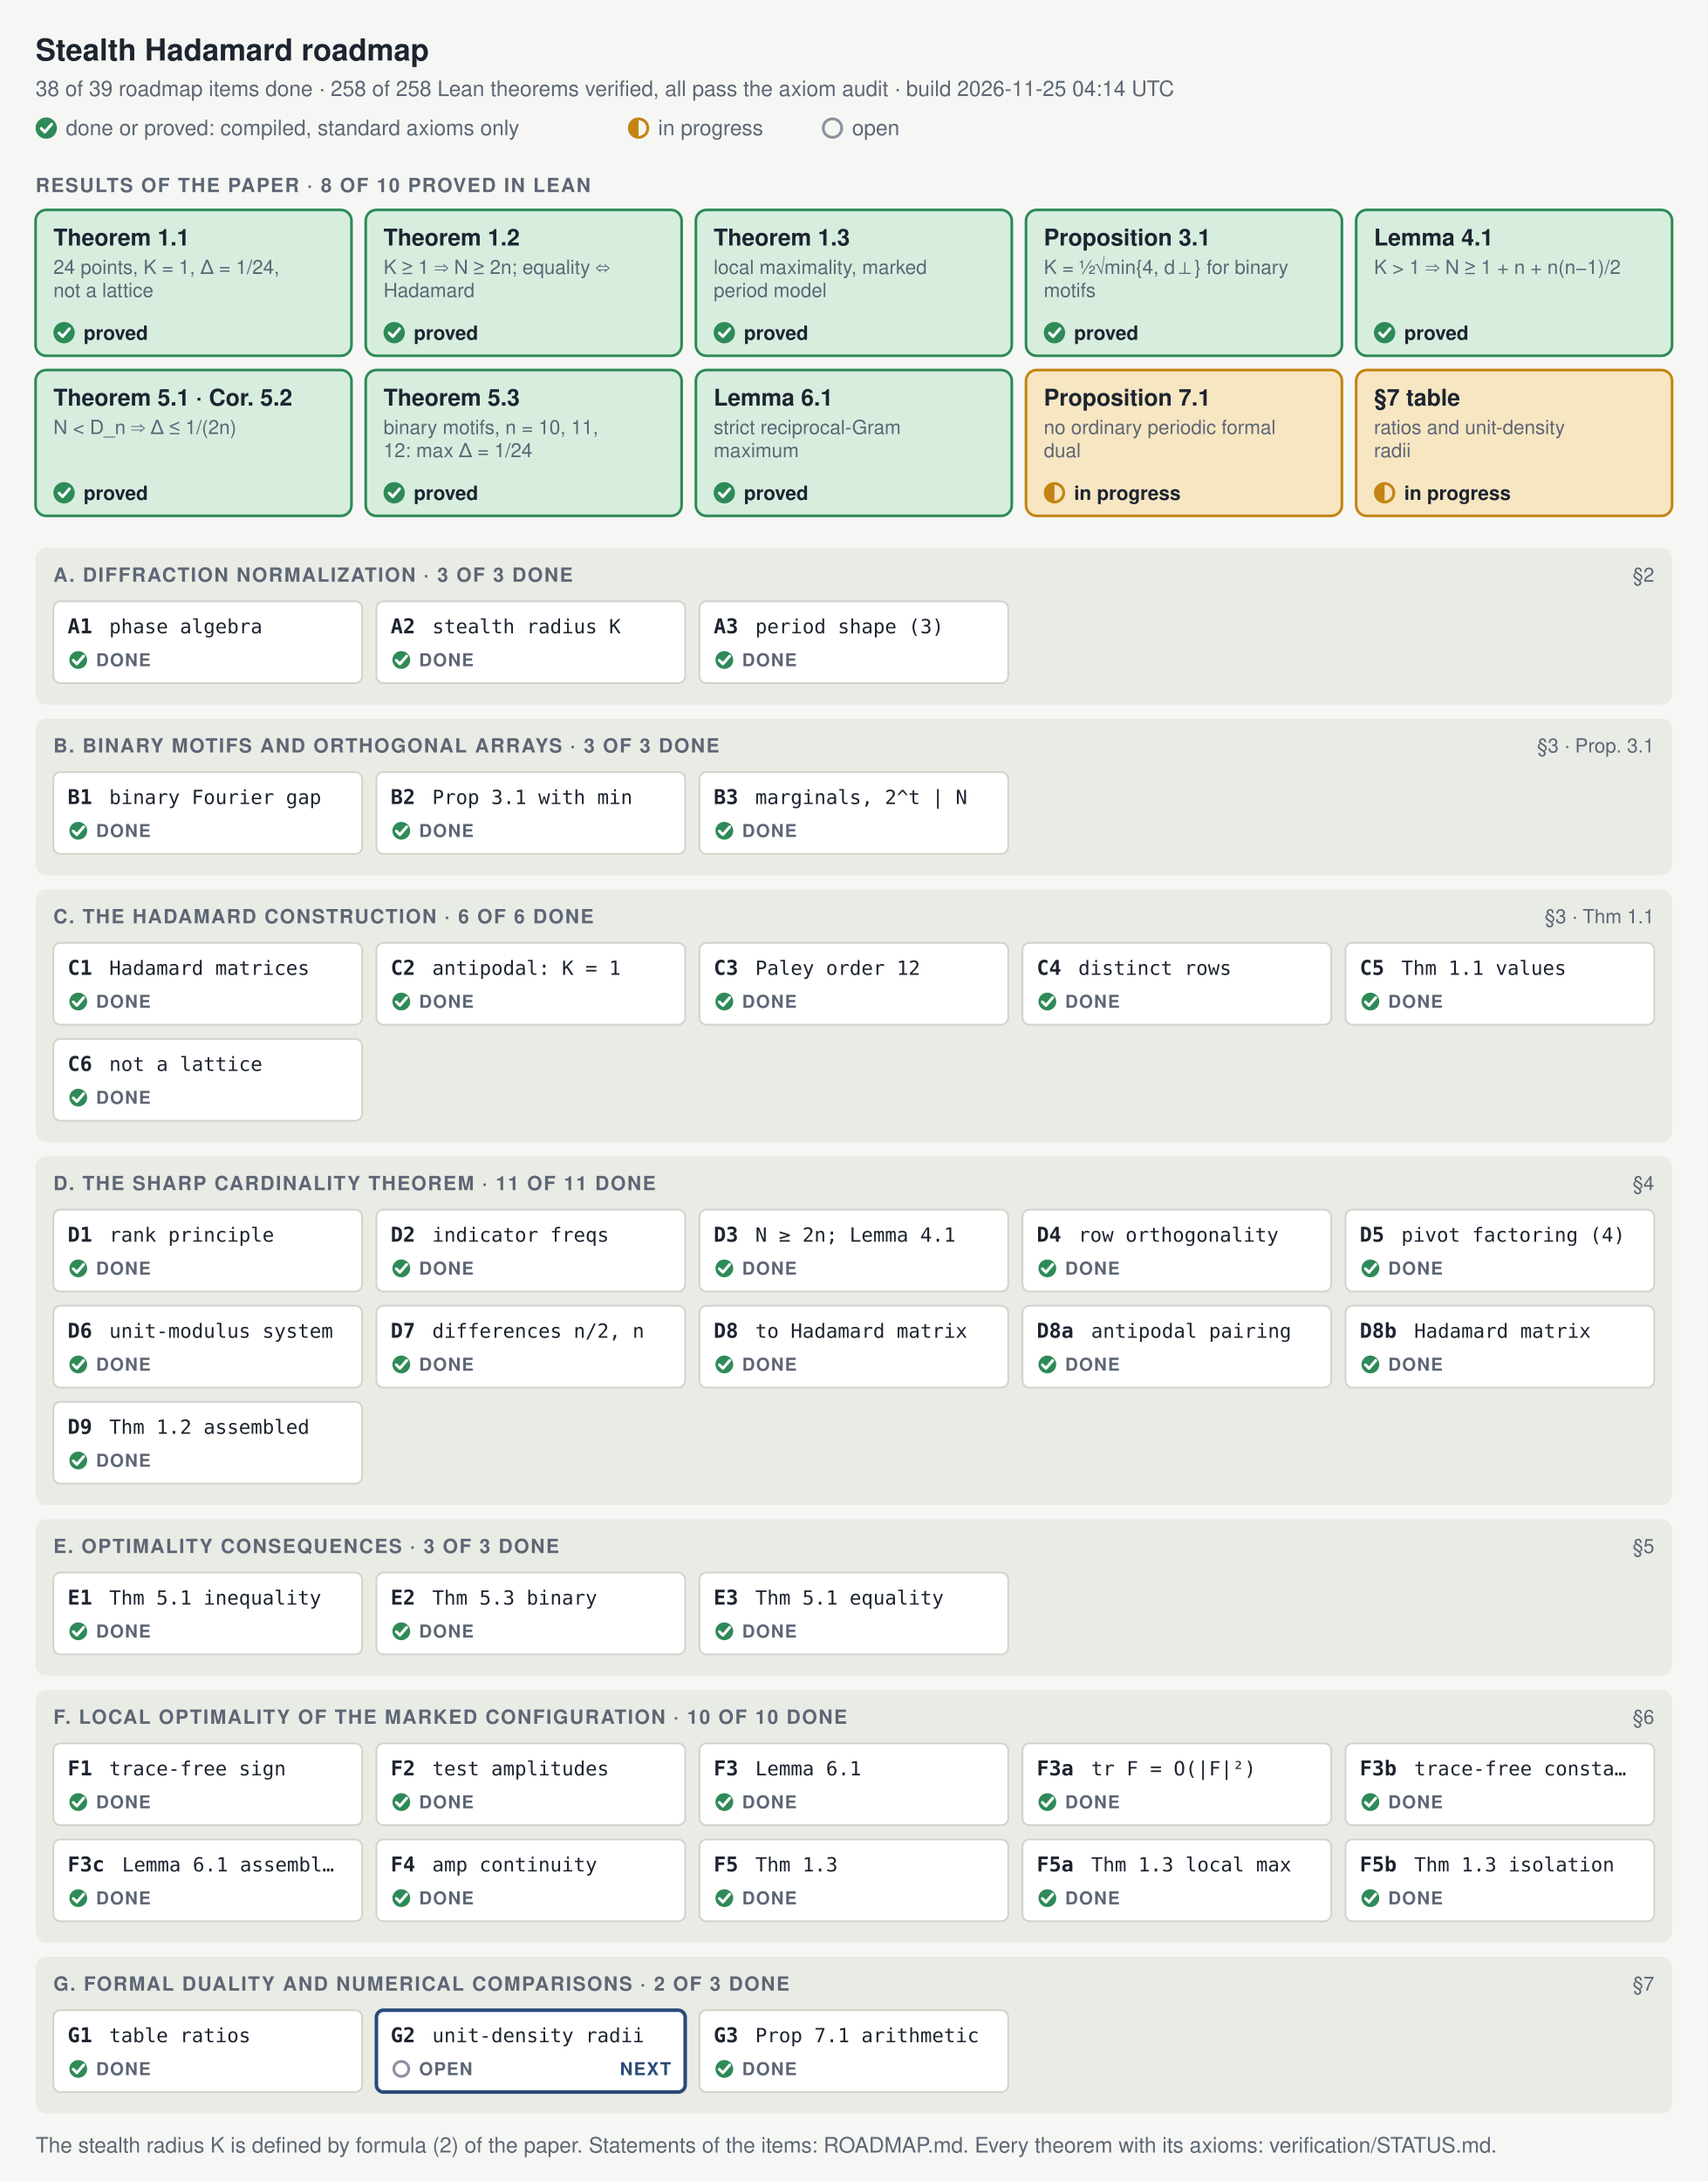
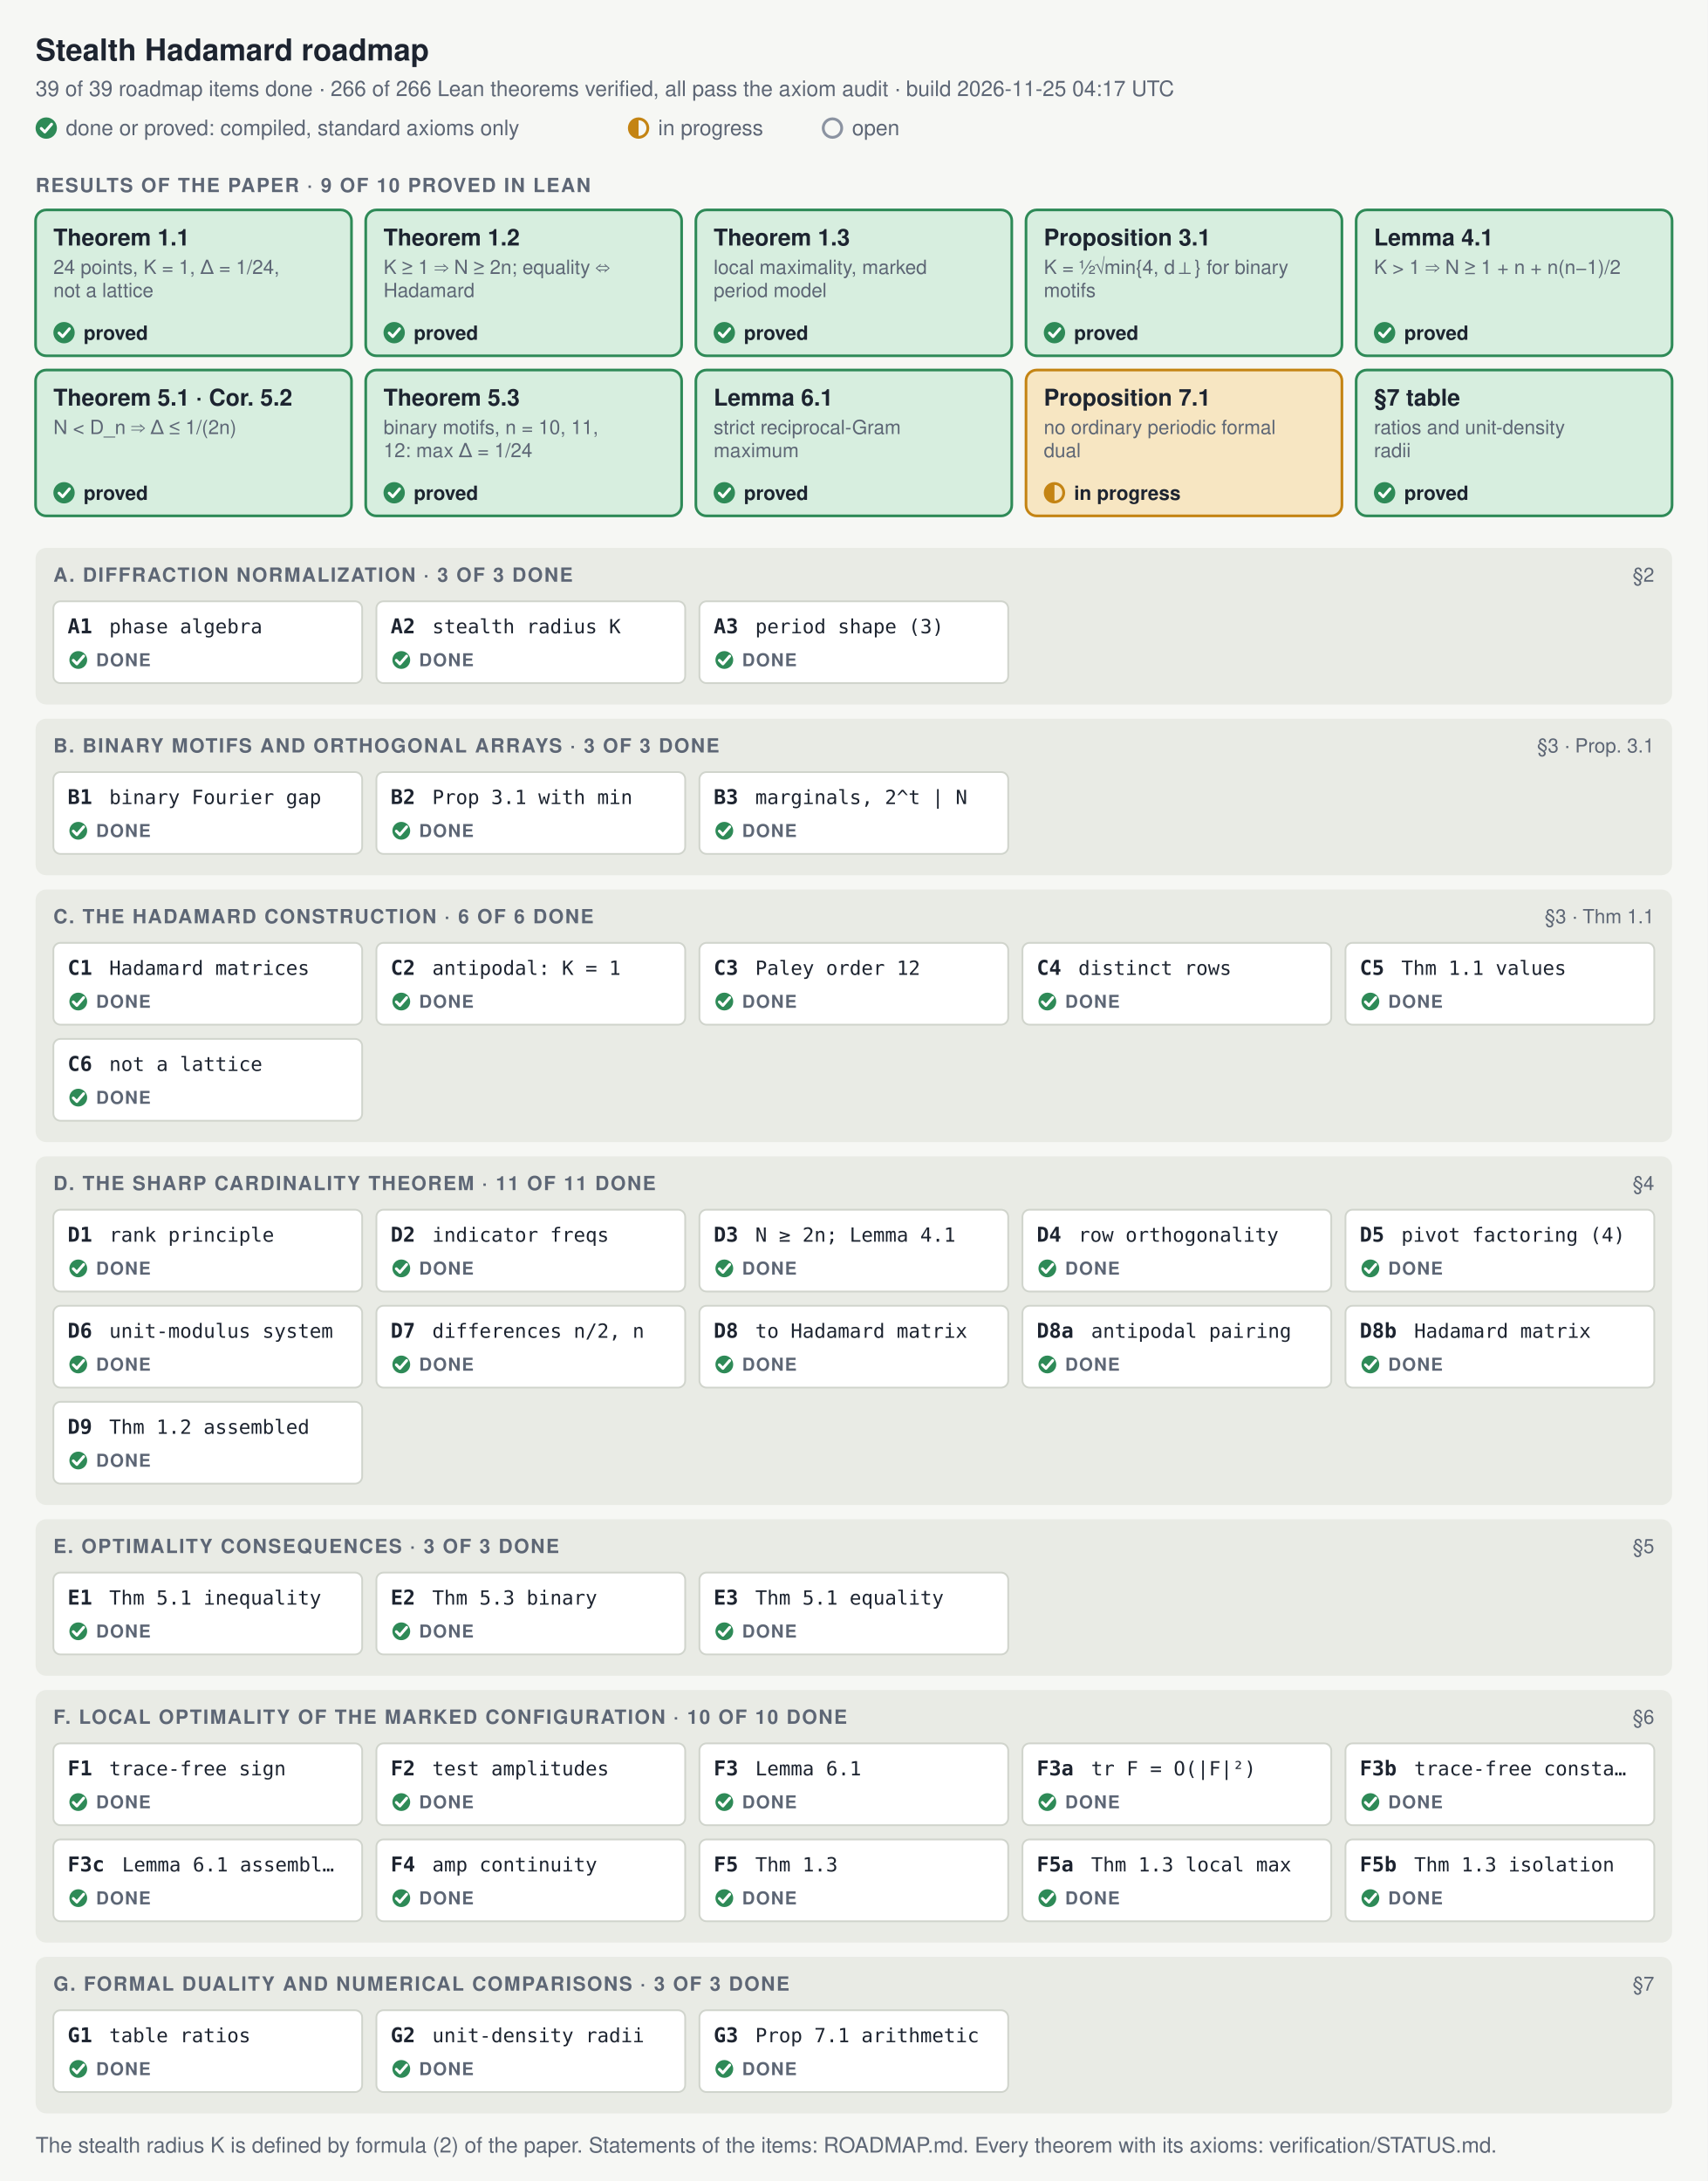
<svg xmlns="http://www.w3.org/2000/svg" viewBox="0 0 960 1226" width="960" height="1226" role="img" aria-labelledby="rm-t rm-d" font-family="-apple-system, Segoe UI, Helvetica, Arial, sans-serif">
  <style>.bg{fill:#f6f7f4}.band{fill:#e9ebe5}.box{fill:#fff;stroke:#d0d4cc}.tt{font-size:17px;font-weight:600;fill:#1d2430}.sm{font-size:12px;fill:#5d6675}.lbl{font-size:11px;font-weight:600;letter-spacing:.07em;fill:#5d6675}.ref{font-size:11px;fill:#5d6675}.rn{font-size:13px;font-weight:600;fill:#1d2430}.rs{font-size:11px;fill:#5d6675}.st{font-size:11px;font-weight:600;fill:#1d2430}.id{font-family:ui-monospace, Menlo, Consolas, monospace;font-size:11.5px;font-weight:600;fill:#1d2430}.nm{font-family:ui-monospace, Menlo, Consolas, monospace;font-size:11px;fill:#1d2430}.ct{font-size:10px;font-weight:600;letter-spacing:.06em;fill:#5d6675}.ct.nx{fill:#2b4a7a}.next{stroke:#2b4a7a;stroke-width:2}.dash{stroke-dasharray:4 3}.g{fill:#2e8a57}.a{fill:#c48413}.s{fill:#8b93a1}.gs{stroke:#2e8a57}.as{stroke:#c48413}.ss{stroke:#8b93a1}.rg{fill:#d7eedf;stroke:#2e8a57;stroke-width:1.5}.ra{fill:#f7e6c2;stroke:#c48413;stroke-width:1.5}.ro{fill:#e3e6ea;stroke:#8b93a1;stroke-width:1.5;stroke-dasharray:4 3}.ic{fill:none;stroke-width:1.6}.ck{fill:none;stroke:#fff;stroke-width:1.6;stroke-linecap:round;stroke-linejoin:round}@media (prefers-color-scheme: dark){.bg{fill:#14181f}.band{fill:#1a1f27}.box{fill:#1b2029;stroke:#2e3542}.tt,.rn,.st,.id,.nm{fill:#e4e7ec}.sm,.lbl,.ref,.rs,.ct{fill:#9aa3b2}.ct.nx{fill:#8fb0e6}.next{stroke:#8fb0e6}.g{fill:#5cc08a}.a{fill:#e6a93c}.s{fill:#8e97a6}.gs{stroke:#5cc08a}.as{stroke:#e6a93c}.ss{stroke:#8e97a6}.rg{fill:#1e3a2b;stroke:#5cc08a}.ra{fill:#3d3018;stroke:#e6a93c}.ro{fill:#262c36;stroke:#8e97a6}.ck{stroke:#14181f}}</style>
  <rect class="bg" x="0" y="0" width="960" height="1226" />
  <text x="20" y="34" class="tt">Stealth Hadamard roadmap</text>
-   <text x="20" y="54" class="sm">38 of 39 roadmap items done · 258 of 258 Lean theorems verified, all pass the axiom audit · build 2026-11-25 04:14 UTC</text>
+   <text x="20" y="54" class="sm">39 of 39 roadmap items done · 266 of 266 Lean theorems verified, all pass the axiom audit · build 2026-11-25 04:17 UTC</text>
  <circle class="g" cx="26" cy="72" r="6" />
  <path class="ck" d="M23.2 72.2 l2 2 l3.8 -4.4" />
  <text x="37" y="76" class="sm">done or proved: compiled, standard axioms only</text>
  <circle class="ic as" cx="359" cy="72" r="5.2" />
  <path class="a" d="M359 66.8 a5.2 5.2 0 0 0 0 10.4 z" />
  <text x="370" y="76" class="sm">in progress</text>
  <circle class="ic ss" cx="468" cy="72" r="5.2" />
  <text x="479" y="76" class="sm">open</text>
-   <text x="20" y="108" class="lbl">RESULTS OF THE PAPER · 8 OF 10 PROVED IN LEAN</text>
+   <text x="20" y="108" class="lbl">RESULTS OF THE PAPER · 9 OF 10 PROVED IN LEAN</text>
  <rect class="rg" x="20.0" y="118" width="177.6" height="82" rx="6" />
  <text x="30.0" y="138" class="rn">Theorem 1.1</text>
  <text x="30.0" y="154" class="rs">24 points, K = 1, Δ = 1/24,</text>
  <text x="30.0" y="167" class="rs">not a lattice</text>
  <circle class="g" cx="36.0" cy="187" r="6" />
  <path class="ck" d="M33.2 187.2 l2 2 l3.8 -4.4" />
  <text x="47.0" y="191" class="st">proved</text>
  <rect class="rg" x="205.6" y="118" width="177.6" height="82" rx="6" />
  <text x="215.6" y="138" class="rn">Theorem 1.2</text>
  <text x="215.6" y="154" class="rs">K ≥ 1 ⇒ N ≥ 2n; equality ⇔</text>
  <text x="215.6" y="167" class="rs">Hadamard</text>
  <circle class="g" cx="221.6" cy="187" r="6" />
  <path class="ck" d="M218.8 187.2 l2 2 l3.8 -4.4" />
  <text x="232.6" y="191" class="st">proved</text>
  <rect class="rg" x="391.2" y="118" width="177.6" height="82" rx="6" />
  <text x="401.2" y="138" class="rn">Theorem 1.3</text>
  <text x="401.2" y="154" class="rs">local maximality, marked</text>
  <text x="401.2" y="167" class="rs">period model</text>
  <circle class="g" cx="407.2" cy="187" r="6" />
  <path class="ck" d="M404.4 187.2 l2 2 l3.8 -4.4" />
  <text x="418.2" y="191" class="st">proved</text>
  <rect class="rg" x="576.8" y="118" width="177.6" height="82" rx="6" />
  <text x="586.8" y="138" class="rn">Proposition 3.1</text>
  <text x="586.8" y="154" class="rs">K = ½√min{4, d⊥} for binary</text>
  <text x="586.8" y="167" class="rs">motifs</text>
  <circle class="g" cx="592.8" cy="187" r="6" />
  <path class="ck" d="M590.0 187.2 l2 2 l3.8 -4.4" />
  <text x="603.8" y="191" class="st">proved</text>
  <rect class="rg" x="762.4" y="118" width="177.6" height="82" rx="6" />
  <text x="772.4" y="138" class="rn">Lemma 4.1</text>
  <text x="772.4" y="154" class="rs">K &gt; 1 ⇒ N ≥ 1 + n + n(n−1)/2</text>
  <circle class="g" cx="778.4" cy="187" r="6" />
  <path class="ck" d="M775.6 187.2 l2 2 l3.8 -4.4" />
  <text x="789.4" y="191" class="st">proved</text>
  <rect class="rg" x="20.0" y="208" width="177.6" height="82" rx="6" />
  <text x="30.0" y="228" class="rn">Theorem 5.1 · Cor. 5.2</text>
  <text x="30.0" y="244" class="rs">N &lt; D_n ⇒ Δ ≤ 1/(2n)</text>
  <circle class="g" cx="36.0" cy="277" r="6" />
  <path class="ck" d="M33.2 277.2 l2 2 l3.8 -4.4" />
  <text x="47.0" y="281" class="st">proved</text>
  <rect class="rg" x="205.6" y="208" width="177.6" height="82" rx="6" />
  <text x="215.6" y="228" class="rn">Theorem 5.3</text>
  <text x="215.6" y="244" class="rs">binary motifs, n = 10, 11,</text>
  <text x="215.6" y="257" class="rs">12: max Δ = 1/24</text>
  <circle class="g" cx="221.6" cy="277" r="6" />
  <path class="ck" d="M218.8 277.2 l2 2 l3.8 -4.4" />
  <text x="232.6" y="281" class="st">proved</text>
  <rect class="rg" x="391.2" y="208" width="177.6" height="82" rx="6" />
  <text x="401.2" y="228" class="rn">Lemma 6.1</text>
  <text x="401.2" y="244" class="rs">strict reciprocal-Gram</text>
  <text x="401.2" y="257" class="rs">maximum</text>
  <circle class="g" cx="407.2" cy="277" r="6" />
  <path class="ck" d="M404.4 277.2 l2 2 l3.8 -4.4" />
  <text x="418.2" y="281" class="st">proved</text>
  <rect class="ra" x="576.8" y="208" width="177.6" height="82" rx="6" />
  <text x="586.8" y="228" class="rn">Proposition 7.1</text>
  <text x="586.8" y="244" class="rs">no ordinary periodic formal</text>
  <text x="586.8" y="257" class="rs">dual</text>
  <circle class="ic as" cx="592.8" cy="277" r="5.2" />
  <path class="a" d="M592.8 271.8 a5.2 5.2 0 0 0 0 10.4 z" />
  <text x="603.8" y="281" class="st">in progress</text>
-   <rect class="ra" x="762.4" y="208" width="177.6" height="82" rx="6" />
+   <rect class="rg" x="762.4" y="208" width="177.6" height="82" rx="6" />
  <text x="772.4" y="228" class="rn">§7 table</text>
  <text x="772.4" y="244" class="rs">ratios and unit-density</text>
  <text x="772.4" y="257" class="rs">radii</text>
-   <circle class="ic as" cx="778.4" cy="277" r="5.2" />
-   <path class="a" d="M778.4 271.8 a5.2 5.2 0 0 0 0 10.4 z" />
-   <text x="789.4" y="281" class="st">in progress</text>
+   <circle class="g" cx="778.4" cy="277" r="6" />
+   <path class="ck" d="M775.6 277.2 l2 2 l3.8 -4.4" />
+   <text x="789.4" y="281" class="st">proved</text>
  <rect class="band" x="20" y="308" width="920" height="88" rx="6" />
  <text x="30" y="327" class="lbl">A. DIFFRACTION NORMALIZATION · 3 OF 3 DONE</text>
  <text x="930" y="327" class="ref" text-anchor="end">§2</text>
  <rect class="box" x="30.0" y="338" width="173.6" height="46" rx="4" />
  <text x="38.0" y="356" class="id">A1</text>
  <text x="61.4" y="356" class="nm">phase algebra</text>
  <circle class="g" cx="44.0" cy="371" r="5" />
  <path class="ck" d="M41.2 371.2 l2 2 l3.8 -4.4" />
  <text x="54.0" y="374.5" class="ct">DONE</text>
  <rect class="box" x="211.6" y="338" width="173.6" height="46" rx="4" />
  <text x="219.6" y="356" class="id">A2</text>
  <text x="243.0" y="356" class="nm">stealth radius K</text>
  <circle class="g" cx="225.6" cy="371" r="5" />
  <path class="ck" d="M222.8 371.2 l2 2 l3.8 -4.4" />
  <text x="235.6" y="374.5" class="ct">DONE</text>
  <rect class="box" x="393.2" y="338" width="173.6" height="46" rx="4" />
  <text x="401.2" y="356" class="id">A3</text>
  <text x="424.6" y="356" class="nm">period shape (3)</text>
  <circle class="g" cx="407.2" cy="371" r="5" />
  <path class="ck" d="M404.4 371.2 l2 2 l3.8 -4.4" />
  <text x="417.2" y="374.5" class="ct">DONE</text>
  <rect class="band" x="20" y="404" width="920" height="88" rx="6" />
  <text x="30" y="423" class="lbl">B. BINARY MOTIFS AND ORTHOGONAL ARRAYS · 3 OF 3 DONE</text>
  <text x="930" y="423" class="ref" text-anchor="end">§3 · Prop. 3.1</text>
  <rect class="box" x="30.0" y="434" width="173.6" height="46" rx="4" />
  <text x="38.0" y="452" class="id">B1</text>
  <text x="61.4" y="452" class="nm">binary Fourier gap</text>
  <circle class="g" cx="44.0" cy="467" r="5" />
  <path class="ck" d="M41.2 467.2 l2 2 l3.8 -4.4" />
  <text x="54.0" y="470.5" class="ct">DONE</text>
  <rect class="box" x="211.6" y="434" width="173.6" height="46" rx="4" />
  <text x="219.6" y="452" class="id">B2</text>
  <text x="243.0" y="452" class="nm">Prop 3.1 with min</text>
  <circle class="g" cx="225.6" cy="467" r="5" />
  <path class="ck" d="M222.8 467.2 l2 2 l3.8 -4.4" />
  <text x="235.6" y="470.5" class="ct">DONE</text>
  <rect class="box" x="393.2" y="434" width="173.6" height="46" rx="4" />
  <text x="401.2" y="452" class="id">B3</text>
  <text x="424.6" y="452" class="nm">marginals, 2^t | N</text>
  <circle class="g" cx="407.2" cy="467" r="5" />
  <path class="ck" d="M404.4 467.2 l2 2 l3.8 -4.4" />
  <text x="417.2" y="470.5" class="ct">DONE</text>
  <rect class="band" x="20" y="500" width="920" height="142" rx="6" />
  <text x="30" y="519" class="lbl">C. THE HADAMARD CONSTRUCTION · 6 OF 6 DONE</text>
  <text x="930" y="519" class="ref" text-anchor="end">§3 · Thm 1.1</text>
  <rect class="box" x="30.0" y="530" width="173.6" height="46" rx="4" />
  <text x="38.0" y="548" class="id">C1</text>
  <text x="61.4" y="548" class="nm">Hadamard matrices</text>
  <circle class="g" cx="44.0" cy="563" r="5" />
  <path class="ck" d="M41.2 563.2 l2 2 l3.8 -4.4" />
  <text x="54.0" y="566.5" class="ct">DONE</text>
  <rect class="box" x="211.6" y="530" width="173.6" height="46" rx="4" />
  <text x="219.6" y="548" class="id">C2</text>
  <text x="243.0" y="548" class="nm">antipodal: K = 1</text>
  <circle class="g" cx="225.6" cy="563" r="5" />
  <path class="ck" d="M222.8 563.2 l2 2 l3.8 -4.4" />
  <text x="235.6" y="566.5" class="ct">DONE</text>
  <rect class="box" x="393.2" y="530" width="173.6" height="46" rx="4" />
  <text x="401.2" y="548" class="id">C3</text>
  <text x="424.6" y="548" class="nm">Paley order 12</text>
  <circle class="g" cx="407.2" cy="563" r="5" />
  <path class="ck" d="M404.4 563.2 l2 2 l3.8 -4.4" />
  <text x="417.2" y="566.5" class="ct">DONE</text>
  <rect class="box" x="574.8" y="530" width="173.6" height="46" rx="4" />
  <text x="582.8" y="548" class="id">C4</text>
  <text x="606.2" y="548" class="nm">distinct rows</text>
  <circle class="g" cx="588.8" cy="563" r="5" />
  <path class="ck" d="M586.0 563.2 l2 2 l3.8 -4.4" />
  <text x="598.8" y="566.5" class="ct">DONE</text>
  <rect class="box" x="756.4" y="530" width="173.6" height="46" rx="4" />
  <text x="764.4" y="548" class="id">C5</text>
  <text x="787.8" y="548" class="nm">Thm 1.1 values</text>
  <circle class="g" cx="770.4" cy="563" r="5" />
  <path class="ck" d="M767.6 563.2 l2 2 l3.8 -4.4" />
  <text x="780.4" y="566.5" class="ct">DONE</text>
  <rect class="box" x="30.0" y="584" width="173.6" height="46" rx="4" />
  <text x="38.0" y="602" class="id">C6</text>
  <text x="61.4" y="602" class="nm">not a lattice</text>
  <circle class="g" cx="44.0" cy="617" r="5" />
  <path class="ck" d="M41.2 617.2 l2 2 l3.8 -4.4" />
  <text x="54.0" y="620.5" class="ct">DONE</text>
  <rect class="band" x="20" y="650" width="920" height="196" rx="6" />
  <text x="30" y="669" class="lbl">D. THE SHARP CARDINALITY THEOREM · 11 OF 11 DONE</text>
  <text x="930" y="669" class="ref" text-anchor="end">§4</text>
  <rect class="box" x="30.0" y="680" width="173.6" height="46" rx="4" />
  <text x="38.0" y="698" class="id">D1</text>
  <text x="61.4" y="698" class="nm">rank principle</text>
  <circle class="g" cx="44.0" cy="713" r="5" />
  <path class="ck" d="M41.2 713.2 l2 2 l3.8 -4.4" />
  <text x="54.0" y="716.5" class="ct">DONE</text>
  <rect class="box" x="211.6" y="680" width="173.6" height="46" rx="4" />
  <text x="219.6" y="698" class="id">D2</text>
  <text x="243.0" y="698" class="nm">indicator freqs</text>
  <circle class="g" cx="225.6" cy="713" r="5" />
  <path class="ck" d="M222.8 713.2 l2 2 l3.8 -4.4" />
  <text x="235.6" y="716.5" class="ct">DONE</text>
  <rect class="box" x="393.2" y="680" width="173.6" height="46" rx="4" />
  <text x="401.2" y="698" class="id">D3</text>
  <text x="424.6" y="698" class="nm">N ≥ 2n; Lemma 4.1</text>
  <circle class="g" cx="407.2" cy="713" r="5" />
  <path class="ck" d="M404.4 713.2 l2 2 l3.8 -4.4" />
  <text x="417.2" y="716.5" class="ct">DONE</text>
  <rect class="box" x="574.8" y="680" width="173.6" height="46" rx="4" />
  <text x="582.8" y="698" class="id">D4</text>
  <text x="606.2" y="698" class="nm">row orthogonality</text>
  <circle class="g" cx="588.8" cy="713" r="5" />
  <path class="ck" d="M586.0 713.2 l2 2 l3.8 -4.4" />
  <text x="598.8" y="716.5" class="ct">DONE</text>
  <rect class="box" x="756.4" y="680" width="173.6" height="46" rx="4" />
  <text x="764.4" y="698" class="id">D5</text>
  <text x="787.8" y="698" class="nm">pivot factoring (4)</text>
  <circle class="g" cx="770.4" cy="713" r="5" />
  <path class="ck" d="M767.6 713.2 l2 2 l3.8 -4.4" />
  <text x="780.4" y="716.5" class="ct">DONE</text>
  <rect class="box" x="30.0" y="734" width="173.6" height="46" rx="4" />
  <text x="38.0" y="752" class="id">D6</text>
  <text x="61.4" y="752" class="nm">unit-modulus system</text>
  <circle class="g" cx="44.0" cy="767" r="5" />
  <path class="ck" d="M41.2 767.2 l2 2 l3.8 -4.4" />
  <text x="54.0" y="770.5" class="ct">DONE</text>
  <rect class="box" x="211.6" y="734" width="173.6" height="46" rx="4" />
  <text x="219.6" y="752" class="id">D7</text>
  <text x="243.0" y="752" class="nm">differences n/2, n</text>
  <circle class="g" cx="225.6" cy="767" r="5" />
  <path class="ck" d="M222.8 767.2 l2 2 l3.8 -4.4" />
  <text x="235.6" y="770.5" class="ct">DONE</text>
  <rect class="box" x="393.2" y="734" width="173.6" height="46" rx="4" />
  <text x="401.2" y="752" class="id">D8</text>
  <text x="424.6" y="752" class="nm">to Hadamard matrix</text>
  <circle class="g" cx="407.2" cy="767" r="5" />
  <path class="ck" d="M404.4 767.2 l2 2 l3.8 -4.4" />
  <text x="417.2" y="770.5" class="ct">DONE</text>
  <rect class="box" x="574.8" y="734" width="173.6" height="46" rx="4" />
  <text x="582.8" y="752" class="id">D8a</text>
  <text x="613.4" y="752" class="nm">antipodal pairing</text>
  <circle class="g" cx="588.8" cy="767" r="5" />
  <path class="ck" d="M586.0 767.2 l2 2 l3.8 -4.4" />
  <text x="598.8" y="770.5" class="ct">DONE</text>
  <rect class="box" x="756.4" y="734" width="173.6" height="46" rx="4" />
  <text x="764.4" y="752" class="id">D8b</text>
  <text x="795.0" y="752" class="nm">Hadamard matrix</text>
  <circle class="g" cx="770.4" cy="767" r="5" />
  <path class="ck" d="M767.6 767.2 l2 2 l3.8 -4.4" />
  <text x="780.4" y="770.5" class="ct">DONE</text>
  <rect class="box" x="30.0" y="788" width="173.6" height="46" rx="4" />
  <text x="38.0" y="806" class="id">D9</text>
  <text x="61.4" y="806" class="nm">Thm 1.2 assembled</text>
  <circle class="g" cx="44.0" cy="821" r="5" />
  <path class="ck" d="M41.2 821.2 l2 2 l3.8 -4.4" />
  <text x="54.0" y="824.5" class="ct">DONE</text>
  <rect class="band" x="20" y="854" width="920" height="88" rx="6" />
  <text x="30" y="873" class="lbl">E. OPTIMALITY CONSEQUENCES · 3 OF 3 DONE</text>
  <text x="930" y="873" class="ref" text-anchor="end">§5</text>
  <rect class="box" x="30.0" y="884" width="173.6" height="46" rx="4" />
  <text x="38.0" y="902" class="id">E1</text>
  <text x="61.4" y="902" class="nm">Thm 5.1 inequality</text>
  <circle class="g" cx="44.0" cy="917" r="5" />
  <path class="ck" d="M41.2 917.2 l2 2 l3.8 -4.4" />
  <text x="54.0" y="920.5" class="ct">DONE</text>
  <rect class="box" x="211.6" y="884" width="173.6" height="46" rx="4" />
  <text x="219.6" y="902" class="id">E2</text>
  <text x="243.0" y="902" class="nm">Thm 5.3 binary</text>
  <circle class="g" cx="225.6" cy="917" r="5" />
  <path class="ck" d="M222.8 917.2 l2 2 l3.8 -4.4" />
  <text x="235.6" y="920.5" class="ct">DONE</text>
  <rect class="box" x="393.2" y="884" width="173.6" height="46" rx="4" />
  <text x="401.2" y="902" class="id">E3</text>
  <text x="424.6" y="902" class="nm">Thm 5.1 equality</text>
  <circle class="g" cx="407.2" cy="917" r="5" />
  <path class="ck" d="M404.4 917.2 l2 2 l3.8 -4.4" />
  <text x="417.2" y="920.5" class="ct">DONE</text>
  <rect class="band" x="20" y="950" width="920" height="142" rx="6" />
  <text x="30" y="969" class="lbl">F. LOCAL OPTIMALITY OF THE MARKED CONFIGURATION · 10 OF 10 DONE</text>
  <text x="930" y="969" class="ref" text-anchor="end">§6</text>
  <rect class="box" x="30.0" y="980" width="173.6" height="46" rx="4" />
  <text x="38.0" y="998" class="id">F1</text>
  <text x="61.4" y="998" class="nm">trace-free sign</text>
  <circle class="g" cx="44.0" cy="1013" r="5" />
  <path class="ck" d="M41.2 1013.2 l2 2 l3.8 -4.4" />
  <text x="54.0" y="1016.5" class="ct">DONE</text>
  <rect class="box" x="211.6" y="980" width="173.6" height="46" rx="4" />
  <text x="219.6" y="998" class="id">F2</text>
  <text x="243.0" y="998" class="nm">test amplitudes</text>
  <circle class="g" cx="225.6" cy="1013" r="5" />
  <path class="ck" d="M222.8 1013.2 l2 2 l3.8 -4.4" />
  <text x="235.6" y="1016.5" class="ct">DONE</text>
  <rect class="box" x="393.2" y="980" width="173.6" height="46" rx="4" />
  <text x="401.2" y="998" class="id">F3</text>
  <text x="424.6" y="998" class="nm">Lemma 6.1</text>
  <circle class="g" cx="407.2" cy="1013" r="5" />
  <path class="ck" d="M404.4 1013.2 l2 2 l3.8 -4.4" />
  <text x="417.2" y="1016.5" class="ct">DONE</text>
  <rect class="box" x="574.8" y="980" width="173.6" height="46" rx="4" />
  <text x="582.8" y="998" class="id">F3a</text>
  <text x="613.4" y="998" class="nm">tr F = O(|F|²)</text>
  <circle class="g" cx="588.8" cy="1013" r="5" />
  <path class="ck" d="M586.0 1013.2 l2 2 l3.8 -4.4" />
  <text x="598.8" y="1016.5" class="ct">DONE</text>
  <rect class="box" x="756.4" y="980" width="173.6" height="46" rx="4" />
  <text x="764.4" y="998" class="id">F3b</text>
  <text x="795.0" y="998" class="nm">trace-free consta…</text>
  <circle class="g" cx="770.4" cy="1013" r="5" />
  <path class="ck" d="M767.6 1013.2 l2 2 l3.8 -4.4" />
  <text x="780.4" y="1016.5" class="ct">DONE</text>
  <rect class="box" x="30.0" y="1034" width="173.6" height="46" rx="4" />
  <text x="38.0" y="1052" class="id">F3c</text>
  <text x="68.6" y="1052" class="nm">Lemma 6.1 assembl…</text>
  <circle class="g" cx="44.0" cy="1067" r="5" />
  <path class="ck" d="M41.2 1067.2 l2 2 l3.8 -4.4" />
  <text x="54.0" y="1070.5" class="ct">DONE</text>
  <rect class="box" x="211.6" y="1034" width="173.6" height="46" rx="4" />
  <text x="219.6" y="1052" class="id">F4</text>
  <text x="243.0" y="1052" class="nm">amp continuity</text>
  <circle class="g" cx="225.6" cy="1067" r="5" />
  <path class="ck" d="M222.8 1067.2 l2 2 l3.8 -4.4" />
  <text x="235.6" y="1070.5" class="ct">DONE</text>
  <rect class="box" x="393.2" y="1034" width="173.6" height="46" rx="4" />
  <text x="401.2" y="1052" class="id">F5</text>
  <text x="424.6" y="1052" class="nm">Thm 1.3</text>
  <circle class="g" cx="407.2" cy="1067" r="5" />
  <path class="ck" d="M404.4 1067.2 l2 2 l3.8 -4.4" />
  <text x="417.2" y="1070.5" class="ct">DONE</text>
  <rect class="box" x="574.8" y="1034" width="173.6" height="46" rx="4" />
  <text x="582.8" y="1052" class="id">F5a</text>
  <text x="613.4" y="1052" class="nm">Thm 1.3 local max</text>
  <circle class="g" cx="588.8" cy="1067" r="5" />
  <path class="ck" d="M586.0 1067.2 l2 2 l3.8 -4.4" />
  <text x="598.8" y="1070.5" class="ct">DONE</text>
  <rect class="box" x="756.4" y="1034" width="173.6" height="46" rx="4" />
  <text x="764.4" y="1052" class="id">F5b</text>
  <text x="795.0" y="1052" class="nm">Thm 1.3 isolation</text>
  <circle class="g" cx="770.4" cy="1067" r="5" />
  <path class="ck" d="M767.6 1067.2 l2 2 l3.8 -4.4" />
  <text x="780.4" y="1070.5" class="ct">DONE</text>
  <rect class="band" x="20" y="1100" width="920" height="88" rx="6" />
-   <text x="30" y="1119" class="lbl">G. FORMAL DUALITY AND NUMERICAL COMPARISONS · 2 OF 3 DONE</text>
+   <text x="30" y="1119" class="lbl">G. FORMAL DUALITY AND NUMERICAL COMPARISONS · 3 OF 3 DONE</text>
  <text x="930" y="1119" class="ref" text-anchor="end">§7</text>
  <rect class="box" x="30.0" y="1130" width="173.6" height="46" rx="4" />
  <text x="38.0" y="1148" class="id">G1</text>
  <text x="61.4" y="1148" class="nm">table ratios</text>
  <circle class="g" cx="44.0" cy="1163" r="5" />
  <path class="ck" d="M41.2 1163.2 l2 2 l3.8 -4.4" />
  <text x="54.0" y="1166.5" class="ct">DONE</text>
-   <rect class="box next" x="211.6" y="1130" width="173.6" height="46" rx="4" />
+   <rect class="box" x="211.6" y="1130" width="173.6" height="46" rx="4" />
  <text x="219.6" y="1148" class="id">G2</text>
  <text x="243.0" y="1148" class="nm">unit-density radii</text>
-   <circle class="ic ss" cx="225.6" cy="1163" r="4.2" />
-   <text x="235.6" y="1166.5" class="ct">OPEN</text>
-   <text x="377.2" y="1166.5" class="ct nx" text-anchor="end">NEXT</text>
+   <circle class="g" cx="225.6" cy="1163" r="5" />
+   <path class="ck" d="M222.8 1163.2 l2 2 l3.8 -4.4" />
+   <text x="235.6" y="1166.5" class="ct">DONE</text>
  <rect class="box" x="393.2" y="1130" width="173.6" height="46" rx="4" />
  <text x="401.2" y="1148" class="id">G3</text>
  <text x="424.6" y="1148" class="nm">Prop 7.1 arithmetic</text>
  <circle class="g" cx="407.2" cy="1163" r="5" />
  <path class="ck" d="M404.4 1163.2 l2 2 l3.8 -4.4" />
  <text x="417.2" y="1166.5" class="ct">DONE</text>
  <text x="20" y="1210" class="sm">The stealth radius K is defined by formula (2) of the paper. Statements of the items: ROADMAP.md. Every theorem with its axioms: verification/STATUS.md.</text>
</svg>
